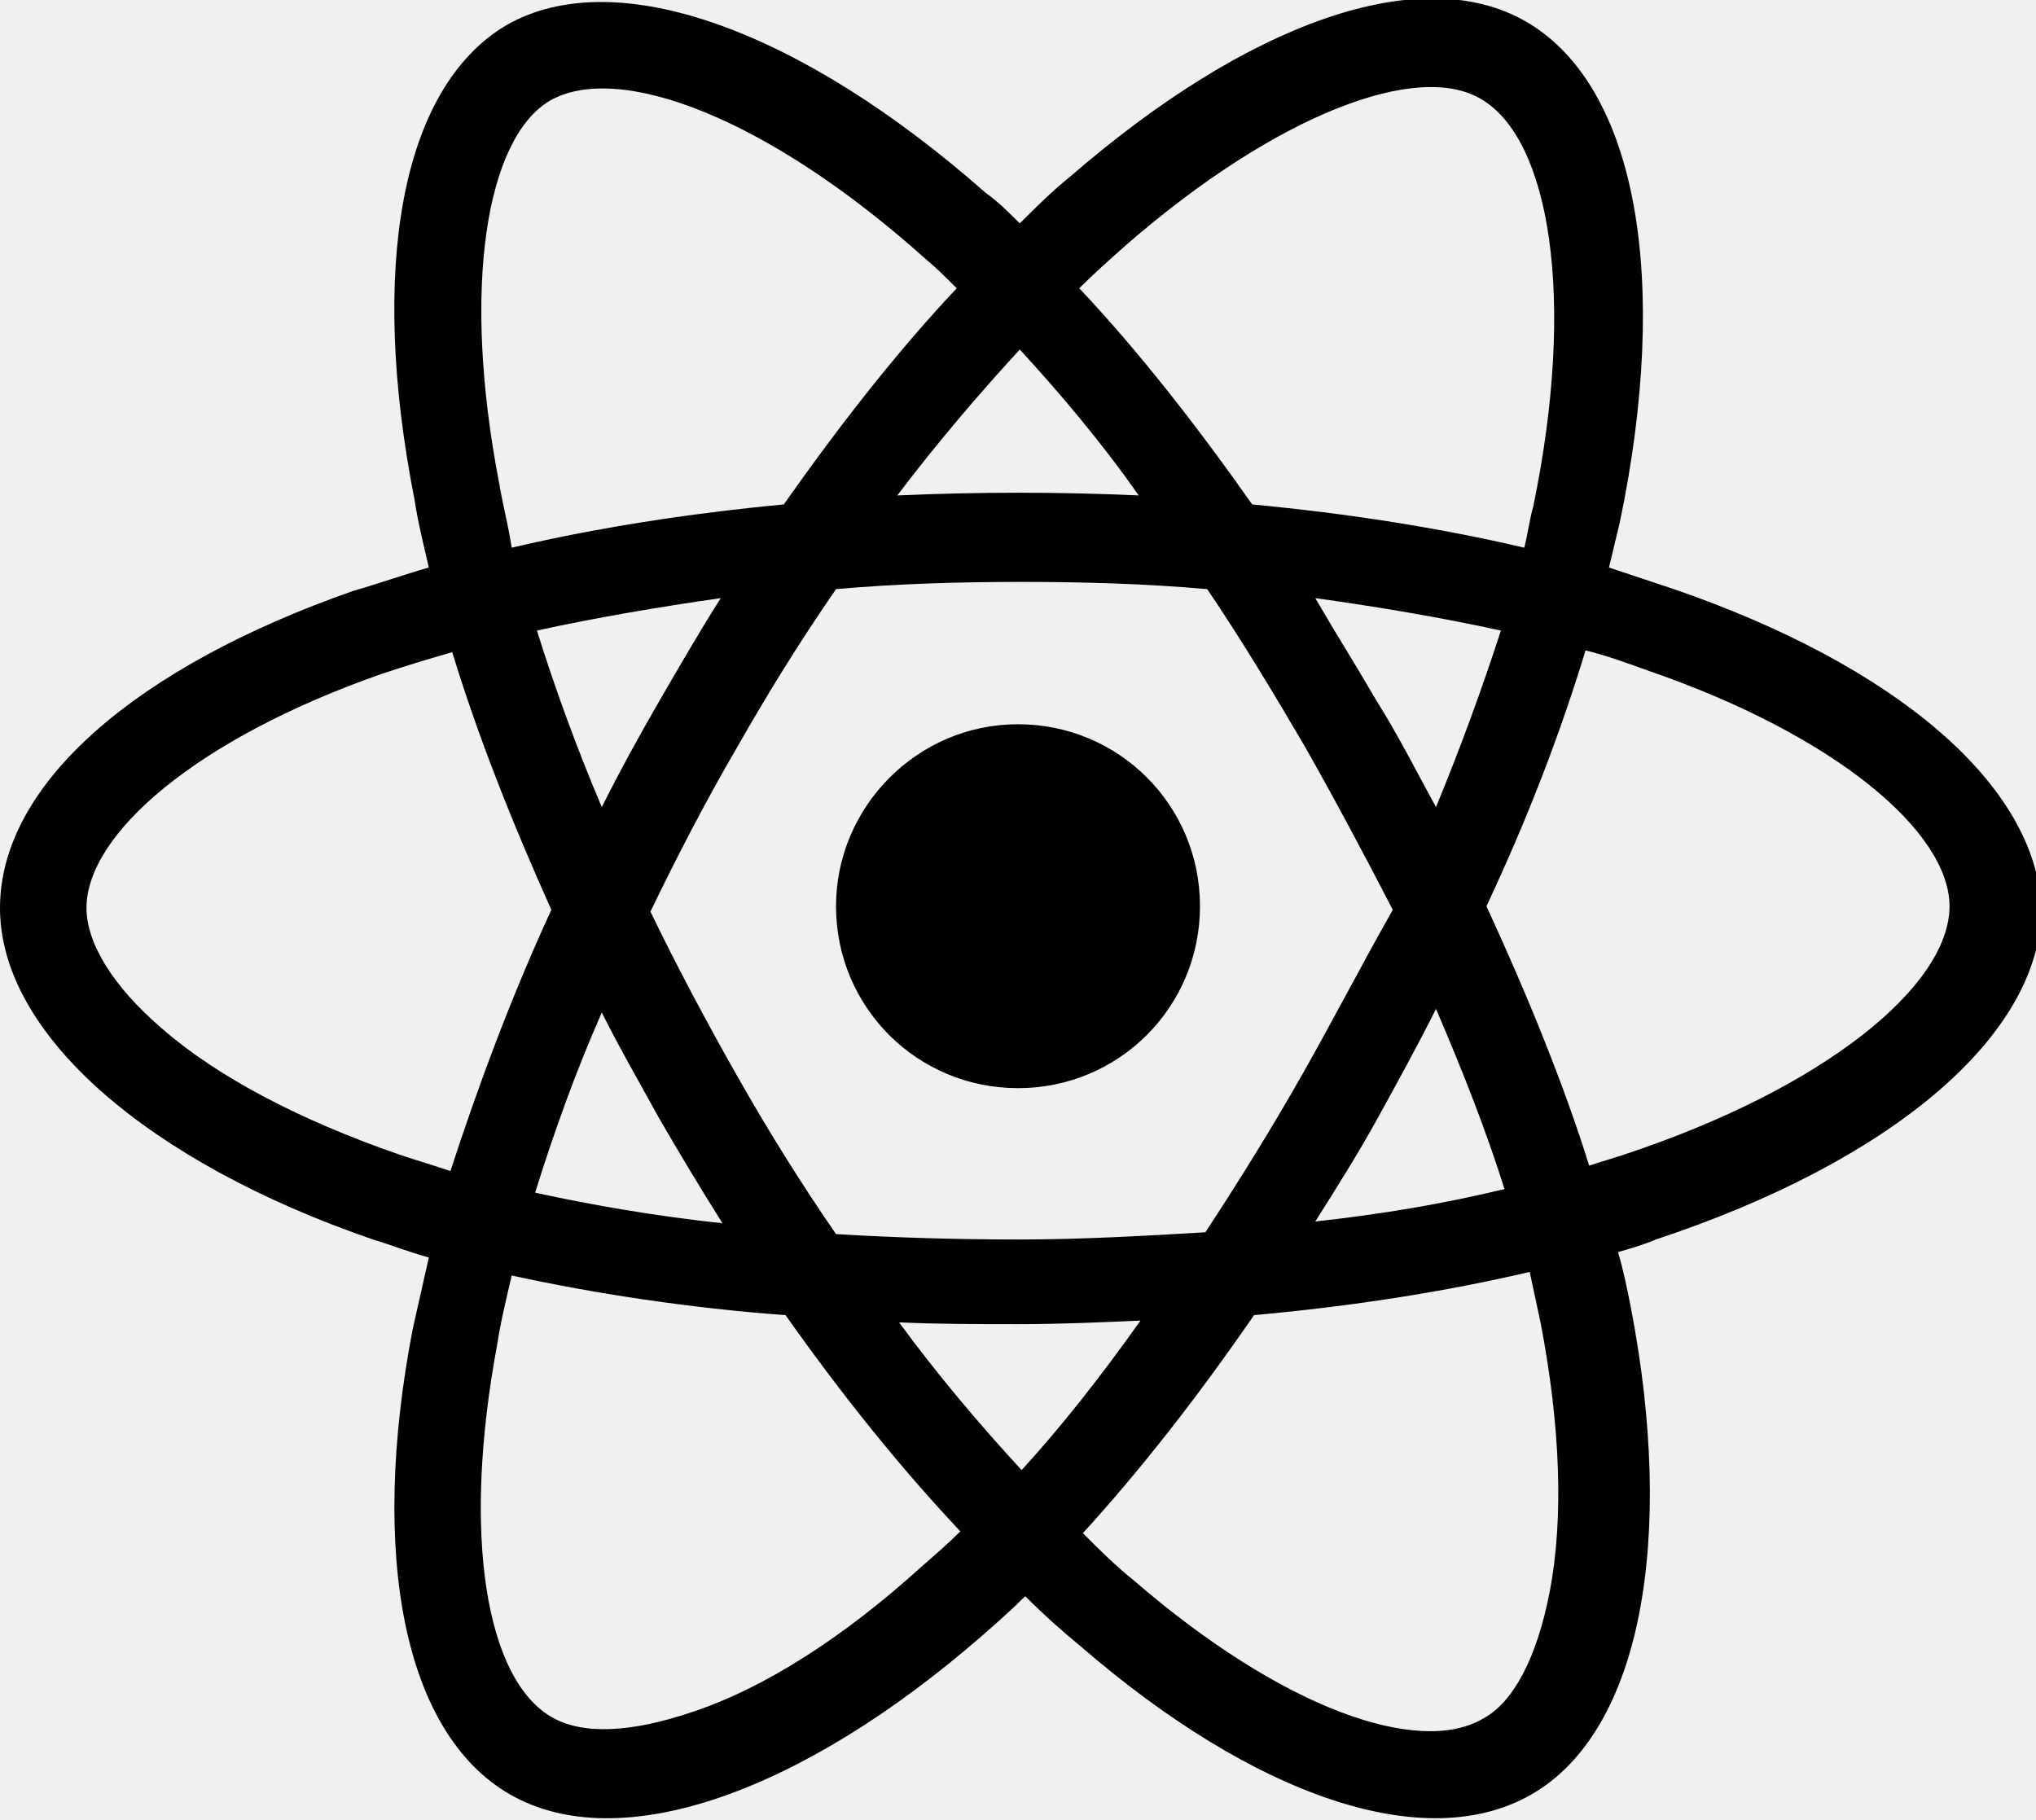
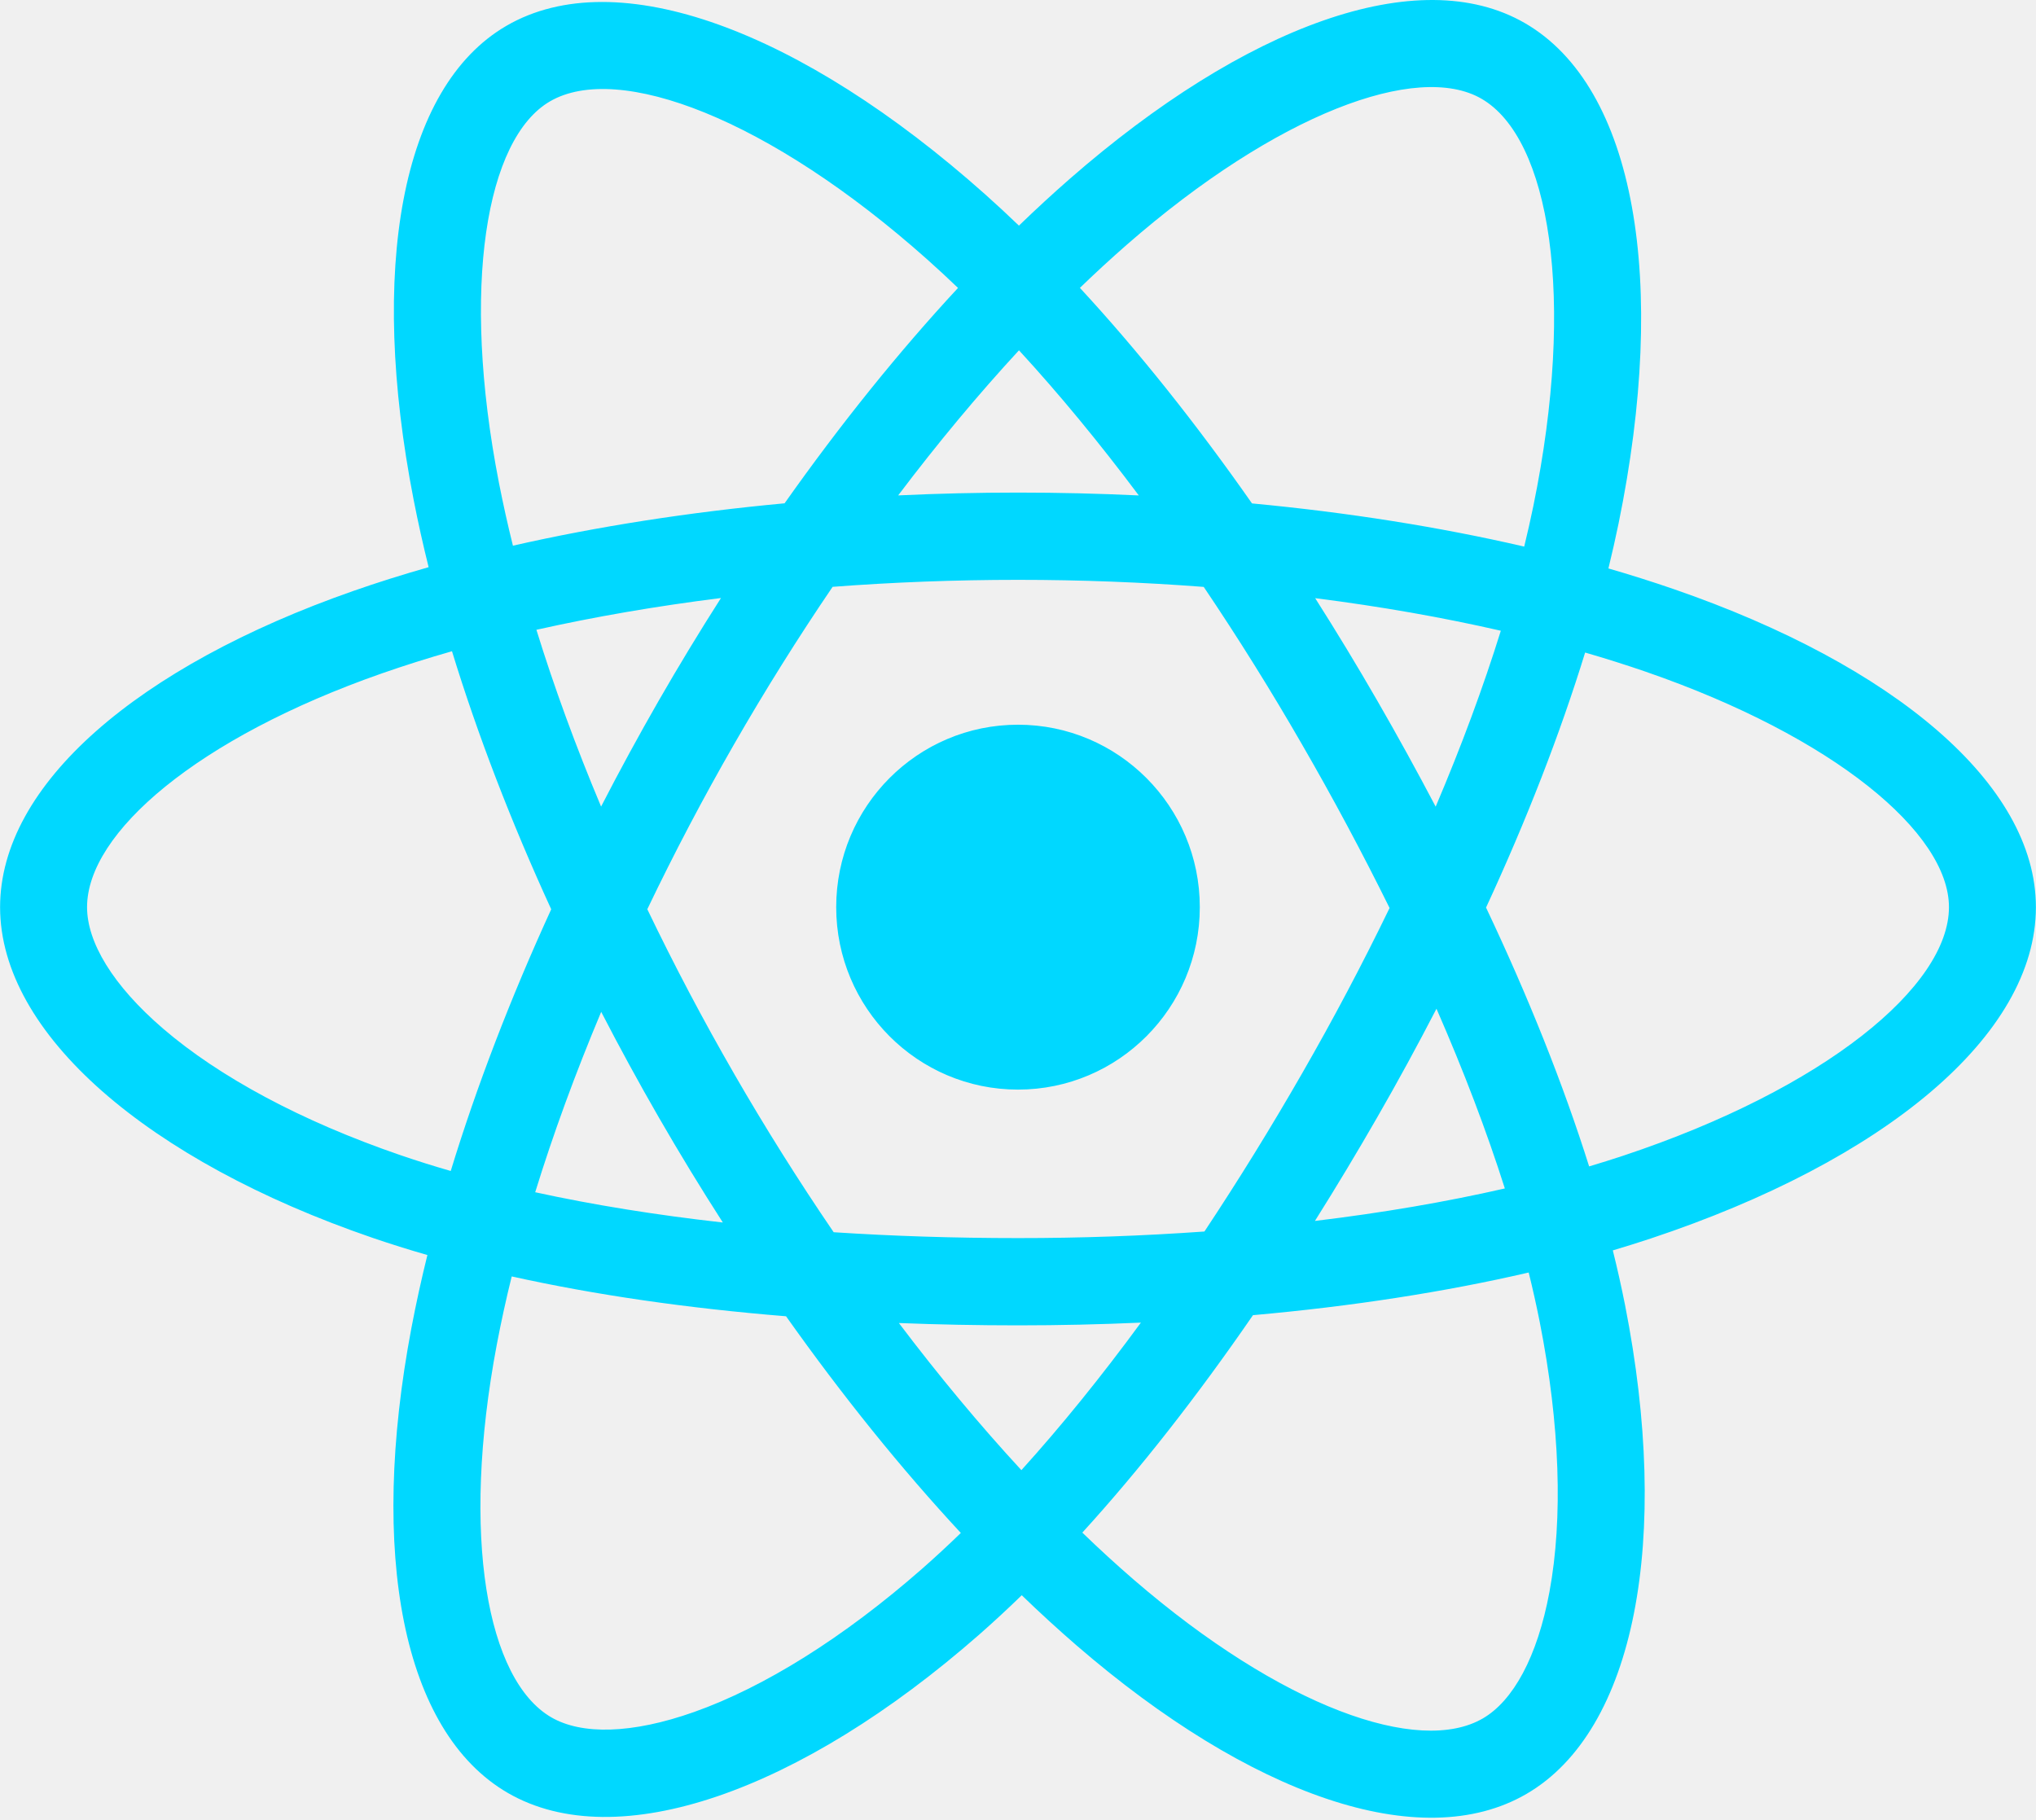
- <svg xmlns="http://www.w3.org/2000/svg" xmlns:xlink="http://www.w3.org/1999/xlink" version="1.1" id="Layer_1" x="0px" y="0px" width="113px" height="101px" viewBox="0 0 113 101" style="enable-background:new 0 0 113 101;" xml:space="preserve">
-   <style type="text/css">
- 	.st0{clip-path:url(#SVGID_2_);}
- </style>
-   <g>
-     <defs>
-       <rect id="SVGID_1_" width="113" height="101" />
-     </defs>
-     <clipPath id="SVGID_2_">
-       <use xlink:href="#SVGID_1_" style="overflow:visible;" />
+ <svg xmlns="http://www.w3.org/2000/svg" width="113" height="101" viewBox="0 0 113 101" fill="none">
+   <g clip-path="url(#clip0_9_38)">
+     <path d="M92.906 32.703C91.703 32.289 90.49 31.905 89.269 31.552C89.474 30.711 89.663 29.879 89.831 29.062C92.584 15.648 90.784 4.842 84.636 1.284C78.742 -2.127 69.102 1.429 59.366 9.933C58.406 10.773 57.468 11.637 56.552 12.524C55.939 11.934 55.315 11.356 54.68 10.789C44.477 1.696 34.249 -2.136 28.108 1.432C22.219 4.854 20.475 15.013 22.954 27.725C23.2 28.984 23.479 30.237 23.789 31.482C22.341 31.895 20.944 32.334 19.607 32.802C7.644 36.988 0.005 43.548 0.005 50.353C0.005 57.381 8.206 64.43 20.666 68.704C21.676 69.049 22.695 69.369 23.721 69.663C23.388 71.004 23.092 72.354 22.834 73.711C20.471 86.204 22.316 96.122 28.189 99.522C34.255 103.033 44.437 99.425 54.351 90.727C55.154 90.02 55.941 89.293 56.708 88.546C57.7 89.507 58.719 90.439 59.763 91.343C69.366 99.636 78.85 102.985 84.718 99.576C90.778 96.055 92.748 85.4 90.191 72.436C89.989 71.42 89.763 70.409 89.513 69.405C90.228 69.192 90.93 68.973 91.614 68.746C104.567 64.438 112.995 57.475 112.995 50.353C112.995 43.523 105.109 36.919 92.906 32.703ZM90.096 64.147C89.478 64.353 88.844 64.55 88.198 64.743C86.768 60.2 84.839 55.368 82.477 50.376C84.731 45.504 86.586 40.734 87.976 36.22C89.132 36.556 90.253 36.91 91.335 37.283C101.791 40.896 108.169 46.237 108.169 50.353C108.169 54.737 101.281 60.428 90.096 64.147ZM85.456 73.376C86.587 79.109 86.748 84.292 85.999 88.344C85.326 91.984 83.973 94.412 82.299 95.384C78.739 97.453 71.124 94.764 62.911 87.671C61.94 86.831 60.993 85.963 60.07 85.07C63.254 81.576 66.436 77.513 69.541 73.001C75.004 72.514 80.164 71.719 84.844 70.633C85.069 71.543 85.273 72.457 85.456 73.376ZM38.526 95.026C35.047 96.259 32.276 96.295 30.601 95.325C27.037 93.262 25.555 85.298 27.576 74.615C27.817 73.353 28.091 72.097 28.401 70.85C33.029 71.878 38.152 72.617 43.627 73.062C46.754 77.478 50.028 81.536 53.327 85.089C52.626 85.77 51.908 86.434 51.175 87.079C46.79 90.925 42.397 93.654 38.526 95.026ZM22.228 64.12C16.718 62.23 12.168 59.774 9.049 57.093C6.247 54.685 4.832 52.293 4.832 50.353C4.832 46.223 10.966 40.956 21.196 37.377C22.438 36.943 23.737 36.533 25.086 36.148C26.5 40.764 28.354 45.59 30.593 50.471C28.325 55.423 26.444 60.327 25.016 64.997C24.08 64.728 23.15 64.436 22.228 64.12ZM27.691 26.795C25.567 15.903 26.978 7.687 30.527 5.625C34.307 3.429 42.665 6.56 51.475 14.412C52.05 14.925 52.615 15.448 53.171 15.982C49.888 19.52 46.644 23.548 43.545 27.937C38.231 28.431 33.145 29.225 28.468 30.289C28.18 29.131 27.921 27.966 27.691 26.795V26.795ZM76.43 38.874C75.326 36.959 74.18 35.068 72.994 33.202C76.599 33.66 80.053 34.267 83.297 35.01C82.323 38.143 81.109 41.417 79.681 44.775C78.636 42.787 77.553 40.819 76.43 38.874ZM56.554 19.444C58.781 21.865 61.01 24.568 63.204 27.5C58.755 27.29 54.298 27.289 49.849 27.498C52.044 24.592 54.293 21.893 56.554 19.444ZM36.551 38.907C35.443 40.837 34.379 42.792 33.361 44.771C31.956 41.425 30.753 38.136 29.771 34.958C32.995 34.235 36.433 33.643 40.015 33.194C38.816 35.071 37.661 36.975 36.551 38.907V38.907ZM40.118 67.857C36.417 67.442 32.927 66.881 29.704 66.177C30.702 62.943 31.931 59.583 33.367 56.165C34.389 58.146 35.457 60.103 36.57 62.033C37.715 64.018 38.9 65.961 40.118 67.857ZM56.688 81.603C54.4 79.126 52.118 76.385 49.889 73.437C52.053 73.522 54.258 73.566 56.5 73.566C58.803 73.566 61.08 73.514 63.321 73.414C61.12 76.415 58.899 79.159 56.688 81.603ZM79.726 55.991C81.237 59.446 82.51 62.788 83.52 65.967C80.244 66.717 76.707 67.321 72.98 67.77C74.175 65.87 75.331 63.946 76.449 62C77.586 60.022 78.678 58.018 79.726 55.991ZM72.268 59.579C70.556 62.563 68.749 65.491 66.847 68.357C63.404 68.602 59.952 68.724 56.5 68.722C52.984 68.722 49.563 68.612 46.27 68.397C44.319 65.538 42.477 62.605 40.747 59.606H40.748C39.026 56.623 37.418 53.575 35.926 50.468C37.414 47.362 39.017 44.312 40.733 41.327L40.733 41.327C42.448 38.341 44.275 35.421 46.211 32.573C49.571 32.318 53.017 32.185 56.5 32.185H56.5C59.998 32.185 63.449 32.32 66.808 32.577C68.724 35.419 70.54 38.33 72.252 41.301C73.974 44.28 75.598 47.315 77.123 50.4C75.614 53.517 73.994 56.578 72.268 59.579ZM82.225 5.481C86.009 7.671 87.48 16.502 85.103 28.084C84.951 28.823 84.781 29.576 84.595 30.339C79.907 29.253 74.817 28.445 69.487 27.943C66.383 23.506 63.166 19.472 59.936 15.979C60.782 15.16 61.649 14.363 62.535 13.587C70.877 6.301 78.673 3.425 82.225 5.481ZM56.5 40.226C62.072 40.226 66.59 44.76 66.59 50.353C66.59 55.946 62.072 60.48 56.5 60.48C50.928 60.48 46.41 55.946 46.41 50.353C46.41 44.76 50.928 40.226 56.5 40.226Z" fill="#00D8FF" />
+   </g>
+   <defs>
+     <clipPath id="clip0_9_38">
+       <rect width="113" height="101" fill="white" />
    </clipPath>
-     <g class="st0">
-       <path d="M92.9,32.7c-1.2-0.4-2.4-0.8-3.6-1.2c0.2-0.8,0.4-1.7,0.6-2.5c2.8-13.4,1-24.2-5.2-27.8c-5.9-3.4-15.5,0.1-25.3,8.6    c-1,0.8-1.9,1.7-2.8,2.6c-0.6-0.6-1.2-1.2-1.9-1.7C44.5,1.7,34.2-2.1,28.1,1.4C22.2,4.9,20.5,15,23,27.7c0.2,1.3,0.5,2.5,0.8,3.8    c-1.4,0.4-2.8,0.9-4.2,1.3C7.6,37,0,43.5,0,50.4c0,7,8.2,14.1,20.7,18.4c1,0.3,2,0.7,3.1,1c-0.3,1.3-0.6,2.7-0.9,4    c-2.4,12.5-0.5,22.4,5.4,25.8c6.1,3.5,16.2-0.1,26.2-8.8c0.8-0.7,1.6-1.4,2.4-2.2c1,1,2,1.9,3.1,2.8c9.6,8.3,19.1,11.6,25,8.2    c6.1-3.5,8-14.2,5.5-27.1c-0.2-1-0.4-2-0.7-3c0.7-0.2,1.4-0.4,2.1-0.7c13-4.3,21.4-11.3,21.4-18.4C113,43.5,105.1,36.9,92.9,32.7z     M90.1,64.1c-0.6,0.2-1.3,0.4-1.9,0.6c-1.4-4.5-3.4-9.4-5.7-14.4c2.3-4.9,4.1-9.6,5.5-14.2c1.2,0.3,2.3,0.7,3.4,1.1    c10.5,3.6,16.8,9,16.8,13.1C108.2,54.7,101.3,60.4,90.1,64.1z M85.5,73.4c1.1,5.7,1.3,10.9,0.5,15c-0.7,3.6-2,6.1-3.7,7    c-3.6,2.1-11.2-0.6-19.4-7.7c-1-0.8-1.9-1.7-2.8-2.6c3.2-3.5,6.4-7.6,9.5-12.1c5.5-0.5,10.6-1.3,15.3-2.4    C85.1,71.5,85.3,72.5,85.5,73.4z M38.5,95c-3.5,1.2-6.2,1.3-7.9,0.3c-3.6-2.1-5-10-3-20.7c0.2-1.3,0.5-2.5,0.8-3.8    c4.6,1,9.8,1.8,15.2,2.2c3.1,4.4,6.4,8.5,9.7,12c-0.7,0.7-1.4,1.3-2.2,2C46.8,90.9,42.4,93.7,38.5,95z M22.2,64.1    c-5.5-1.9-10.1-4.3-13.2-7c-2.8-2.4-4.2-4.8-4.2-6.7c0-4.1,6.1-9.4,16.4-13c1.2-0.4,2.5-0.8,3.9-1.2c1.4,4.6,3.3,9.4,5.5,14.3    c-2.3,5-4.1,9.9-5.6,14.5C24.1,64.7,23.1,64.4,22.2,64.1z M27.7,26.8C25.6,15.9,27,7.7,30.5,5.6c3.8-2.2,12.1,0.9,20.9,8.8    c0.6,0.5,1.1,1,1.7,1.6c-3.3,3.5-6.5,7.6-9.6,12c-5.3,0.5-10.4,1.3-15.1,2.4C28.2,29.1,27.9,28,27.7,26.8L27.7,26.8z M76.4,38.9    c-1.1-1.9-2.3-3.8-3.4-5.7c3.6,0.5,7.1,1.1,10.3,1.8c-1,3.1-2.2,6.4-3.6,9.8C78.6,42.8,77.6,40.8,76.4,38.9z M56.6,19.4    c2.2,2.4,4.5,5.1,6.6,8.1c-4.4-0.2-8.9-0.2-13.4,0C52,24.6,54.3,21.9,56.6,19.4z M36.6,38.9c-1.1,1.9-2.2,3.9-3.2,5.9    c-1.4-3.3-2.6-6.6-3.6-9.8c3.2-0.7,6.7-1.3,10.2-1.8C38.8,35.1,37.7,37,36.6,38.9L36.6,38.9z M40.1,67.9c-3.7-0.4-7.2-1-10.4-1.7    c1-3.2,2.2-6.6,3.7-10c1,2,2.1,3.9,3.2,5.9C37.7,64,38.9,66,40.1,67.9z M56.7,81.6c-2.3-2.5-4.6-5.2-6.8-8.2    c2.2,0.1,4.4,0.1,6.6,0.1c2.3,0,4.6-0.1,6.8-0.2C61.1,76.4,58.9,79.2,56.7,81.6z M79.7,56c1.5,3.5,2.8,6.8,3.8,10    c-3.3,0.8-6.8,1.4-10.5,1.8c1.2-1.9,2.4-3.8,3.5-5.8C77.6,60,78.7,58,79.7,56z M72.3,59.6c-1.7,3-3.5,5.9-5.4,8.8    c-3.4,0.2-6.9,0.4-10.3,0.4c-3.5,0-6.9-0.1-10.2-0.3c-2-2.9-3.8-5.8-5.5-8.8h0c-1.7-3-3.3-6-4.8-9.1c1.5-3.1,3.1-6.2,4.8-9.1l0,0    c1.7-3,3.5-5.9,5.5-8.8c3.4-0.3,6.8-0.4,10.3-0.4h0c3.5,0,6.9,0.1,10.3,0.4c1.9,2.8,3.7,5.8,5.4,8.7c1.7,3,3.3,6,4.9,9.1    C75.6,53.5,74,56.6,72.3,59.6z M82.2,5.5c3.8,2.2,5.3,11,2.9,22.6c-0.2,0.7-0.3,1.5-0.5,2.3c-4.7-1.1-9.8-1.9-15.1-2.4    c-3.1-4.4-6.3-8.5-9.6-12c0.8-0.8,1.7-1.6,2.6-2.4C70.9,6.3,78.7,3.4,82.2,5.5z M56.5,40.2c5.6,0,10.1,4.5,10.1,10.1    c0,5.6-4.5,10.1-10.1,10.1c-5.6,0-10.1-4.5-10.1-10.1C46.4,44.8,50.9,40.2,56.5,40.2z" />
-     </g>
-   </g>
+   </defs>
</svg>
